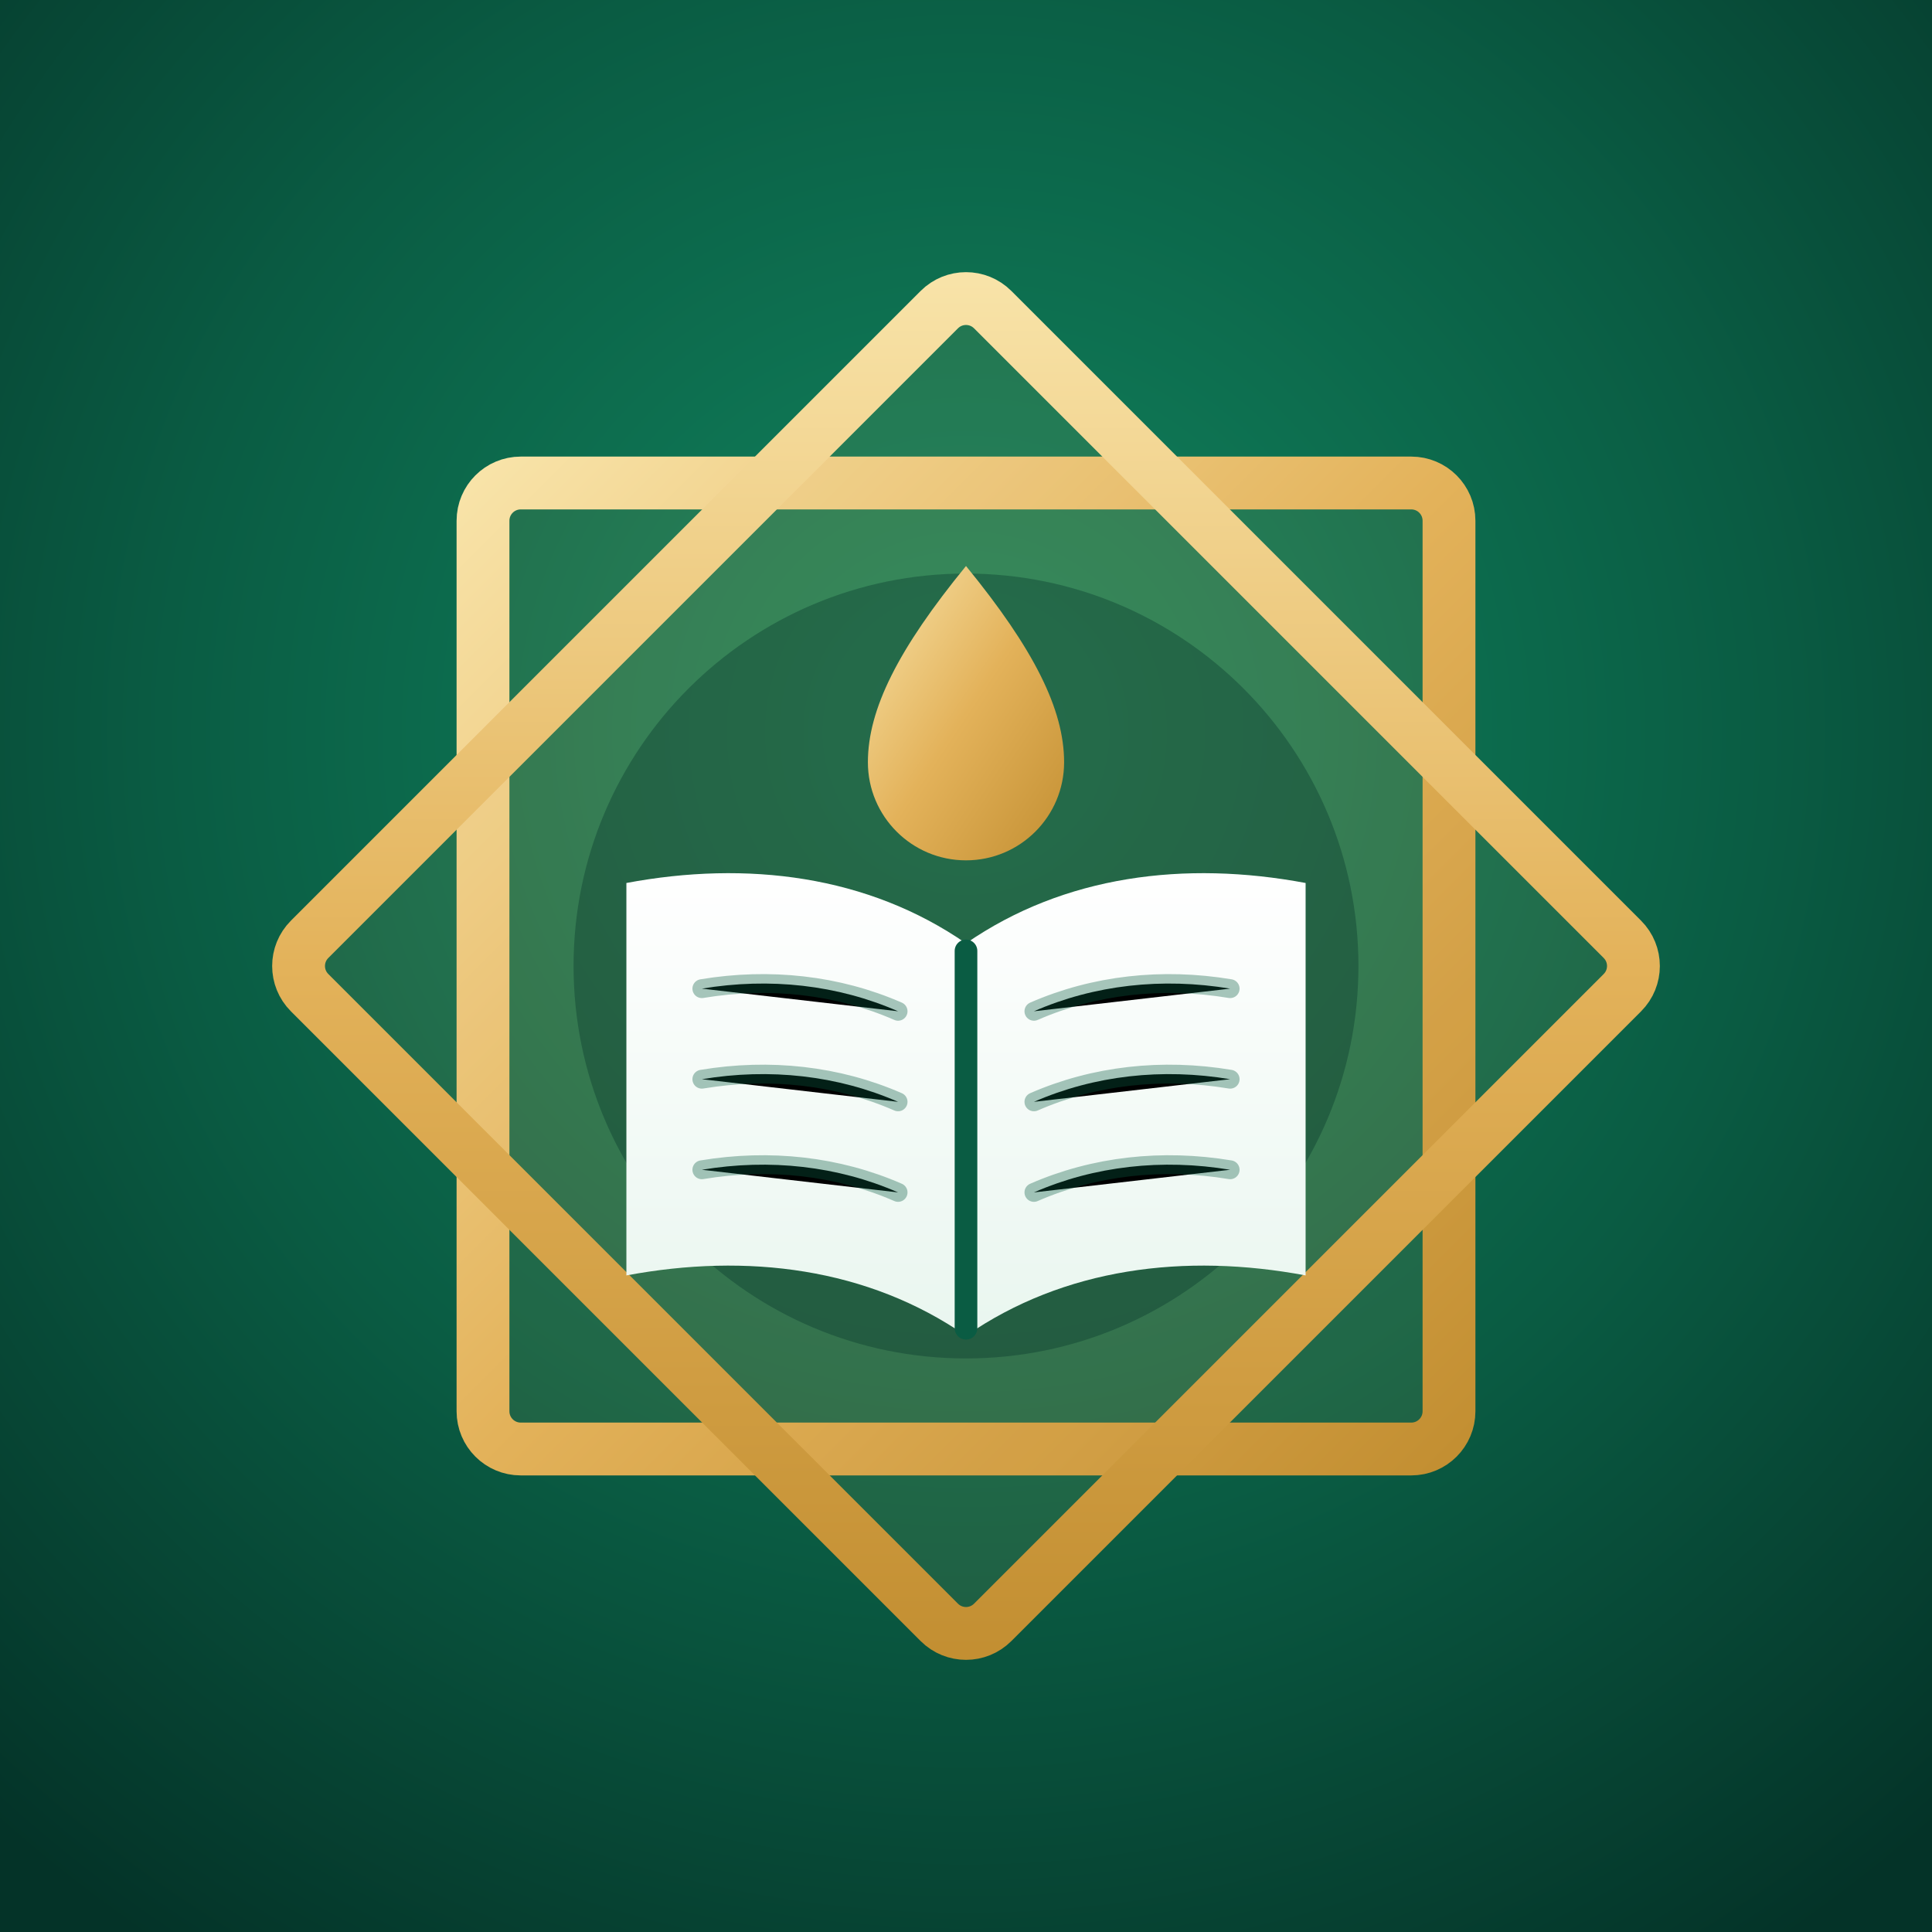
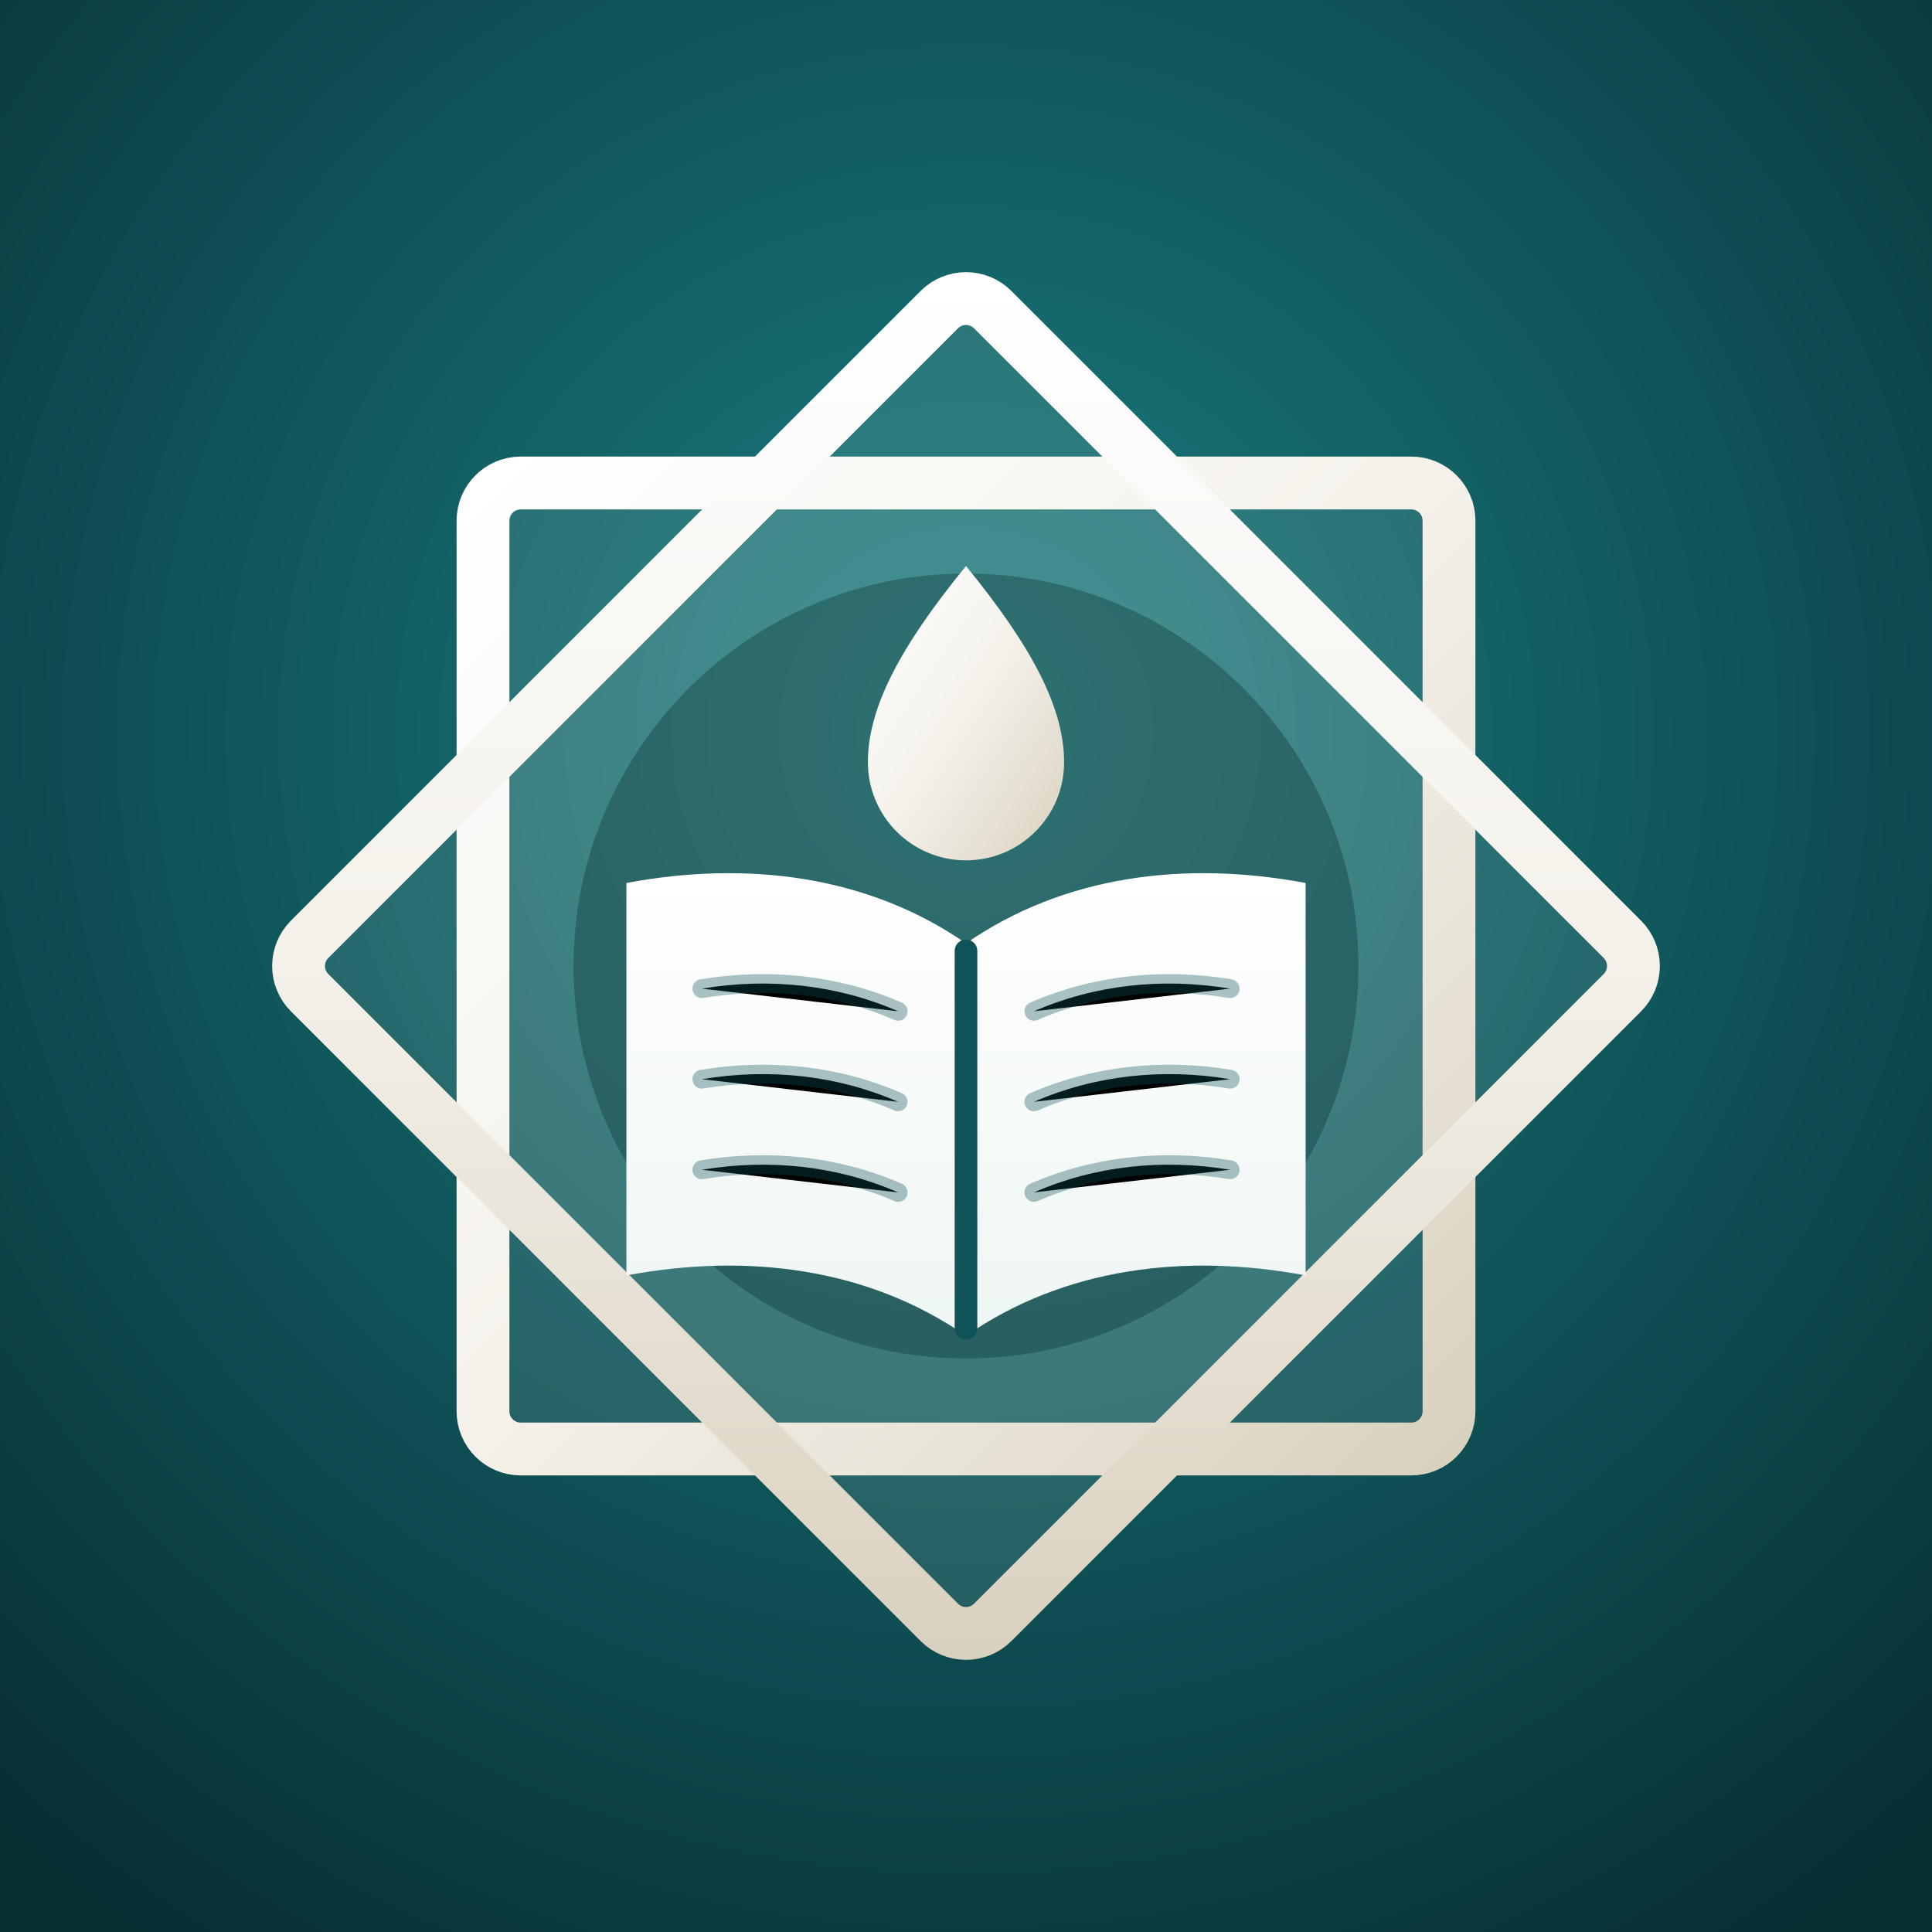
<svg xmlns="http://www.w3.org/2000/svg" viewBox="0 0 512 512">
  <defs>
    <radialGradient id="bg" cx="50%" cy="38%" r="75%">
-       <stop offset="0" stop-color="#11865f" />
-       <stop offset="0.55" stop-color="#0a5c43" />
-       <stop offset="1" stop-color="#043328" />
+       <stop offset="0" stop-color="#1a7f82" />
+       <stop offset="0.55" stop-color="#0f5257" />
+       <stop offset="1" stop-color="#082e32" />
    </radialGradient>
    <linearGradient id="gold" x1="0" y1="0" x2="1" y2="1">
-       <stop offset="0" stop-color="#f8e3a8" />
-       <stop offset="0.5" stop-color="#e3b25a" />
-       <stop offset="1" stop-color="#c38f32" />
+       <stop offset="0" stop-color="#ffffff" />
+       <stop offset="0.5" stop-color="#f4f1ea" />
+       <stop offset="1" stop-color="#d9d1bf" />
    </linearGradient>
    <linearGradient id="page" x1="0" y1="0" x2="0" y2="1">
      <stop offset="0" stop-color="#ffffff" />
-       <stop offset="1" stop-color="#e9f6ef" />
+       <stop offset="1" stop-color="#eef6f4" />
    </linearGradient>
  </defs>
  <rect width="512" height="512" fill="url(#bg)" />
-   <g fill="#e3b25a" fill-opacity="0.10" stroke="url(#gold)" stroke-width="14" stroke-linejoin="round">
+   <g fill="#f4f1ea" fill-opacity="0.10" stroke="url(#gold)" stroke-width="14" stroke-linejoin="round">
    <rect x="128" y="128" width="256" height="256" rx="10" />
    <rect x="128" y="128" width="256" height="256" rx="10" transform="rotate(45 256 256)" />
  </g>
-   <circle cx="256" cy="256" r="104" fill="#043328" fill-opacity="0.35" />
+   <circle cx="256" cy="256" r="104" fill="#082e32" fill-opacity="0.35" />
  <path d="M256 150c18 22 26 38 26 52a26 26 0 0 1-52 0c0-14 8-30 26-52z" fill="url(#gold)" />
  <path d="M256 250c-26-18-58-22-90-16v104c32-6 64-2 90 16z" fill="url(#page)" />
  <path d="M256 250c26-18 58-22 90-16v104c-32-6-64-2-90 16z" fill="url(#page)" />
-   <path d="M256 252v100" stroke="#0a5c43" stroke-width="6" stroke-linecap="round" />
-   <g stroke="#0a5c43" stroke-opacity="0.35" stroke-width="5" stroke-linecap="round">
+   <path d="M256 252v100" stroke="#0f5257" stroke-width="6" stroke-linecap="round" />
+   <g stroke="#0f5257" stroke-opacity="0.35" stroke-width="5" stroke-linecap="round">
    <path d="M186 262c18-3 36-1 52 6M186 286c18-3 36-1 52 6M186 310c18-3 36-1 52 6" />
    <path d="M326 262c-18-3-36-1-52 6M326 286c-18-3-36-1-52 6M326 310c-18-3-36-1-52 6" />
  </g>
</svg>
